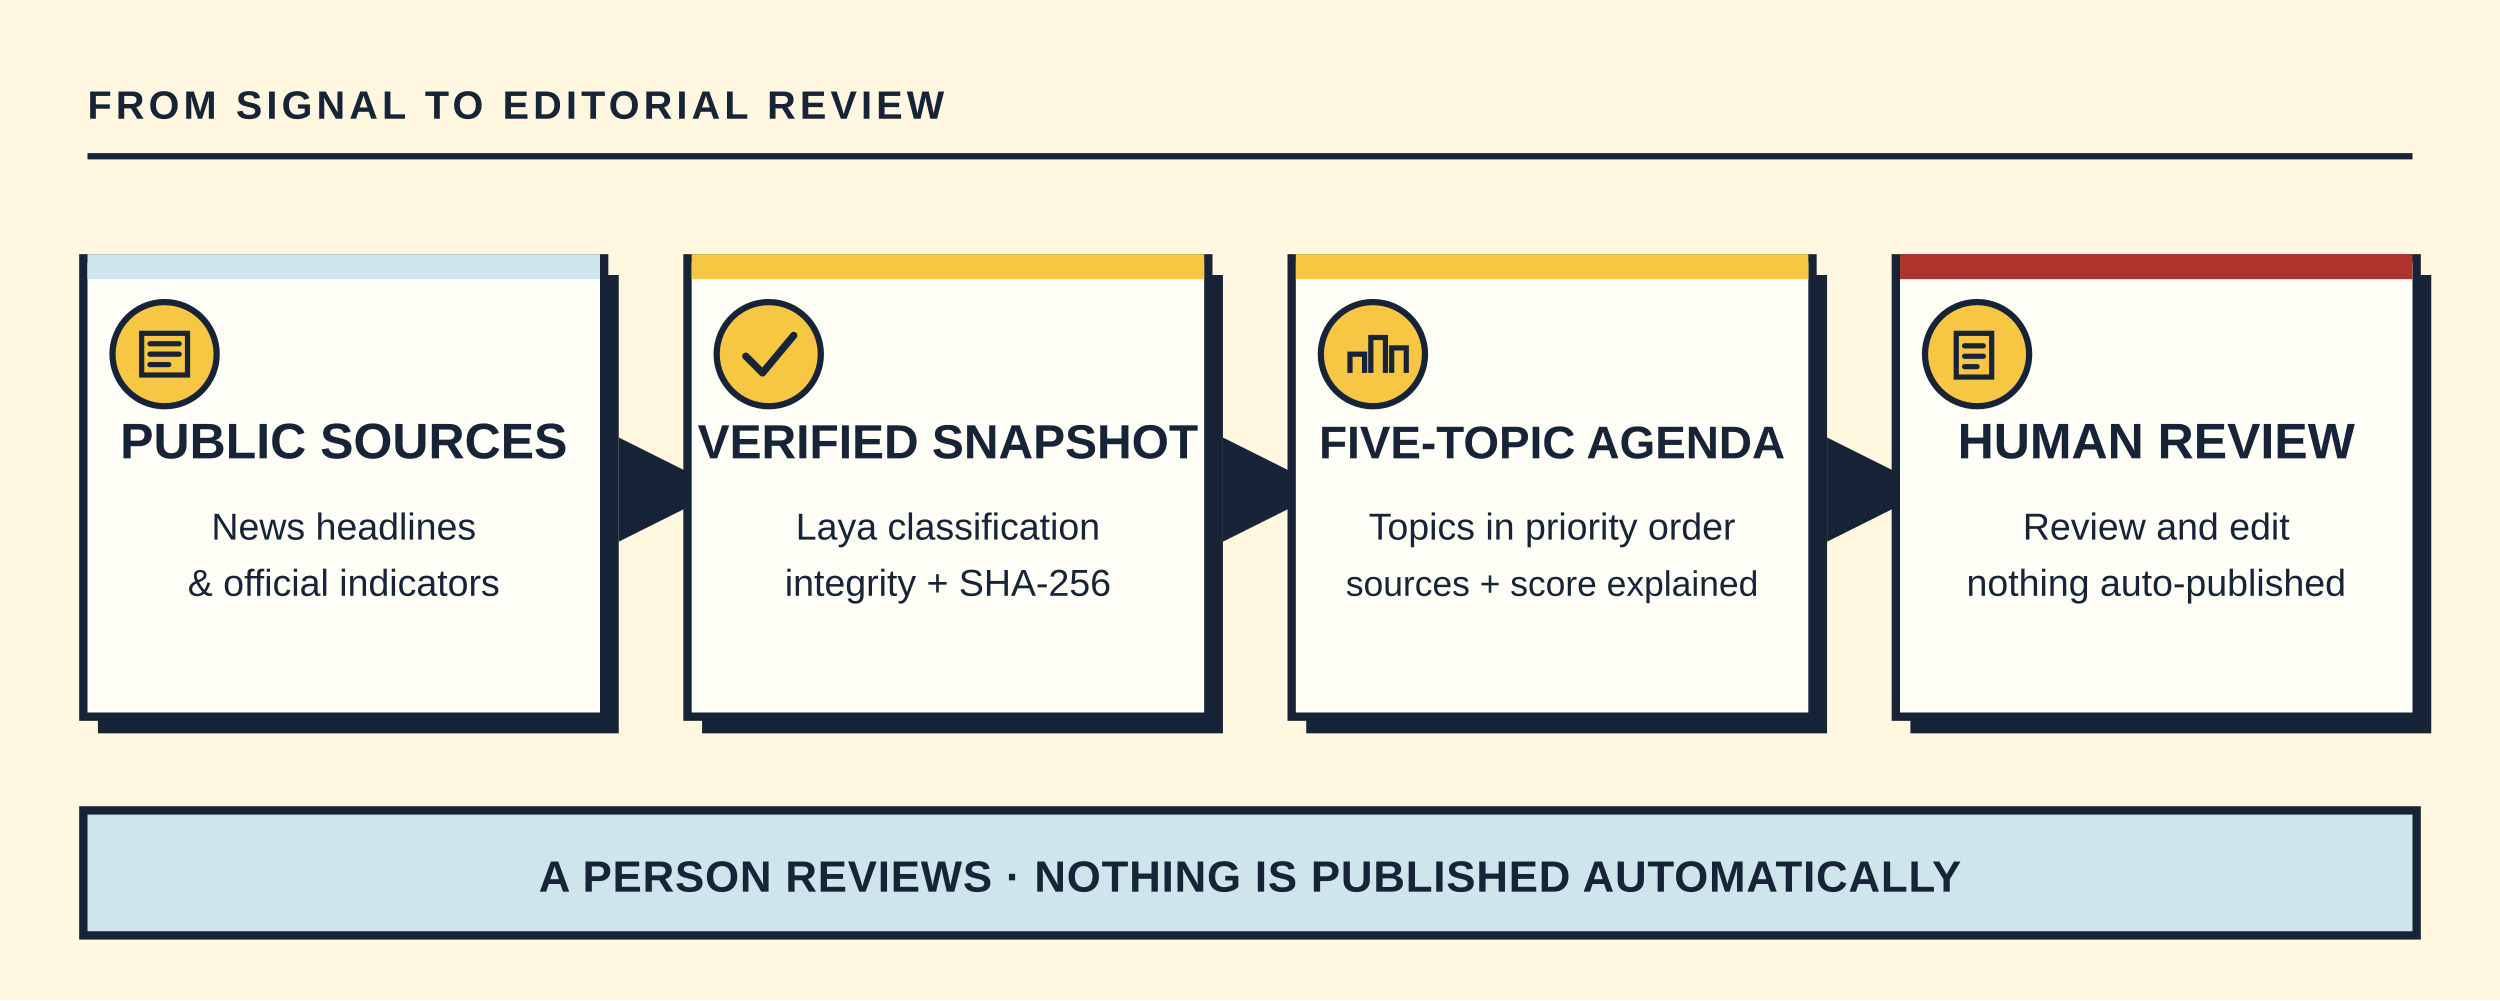
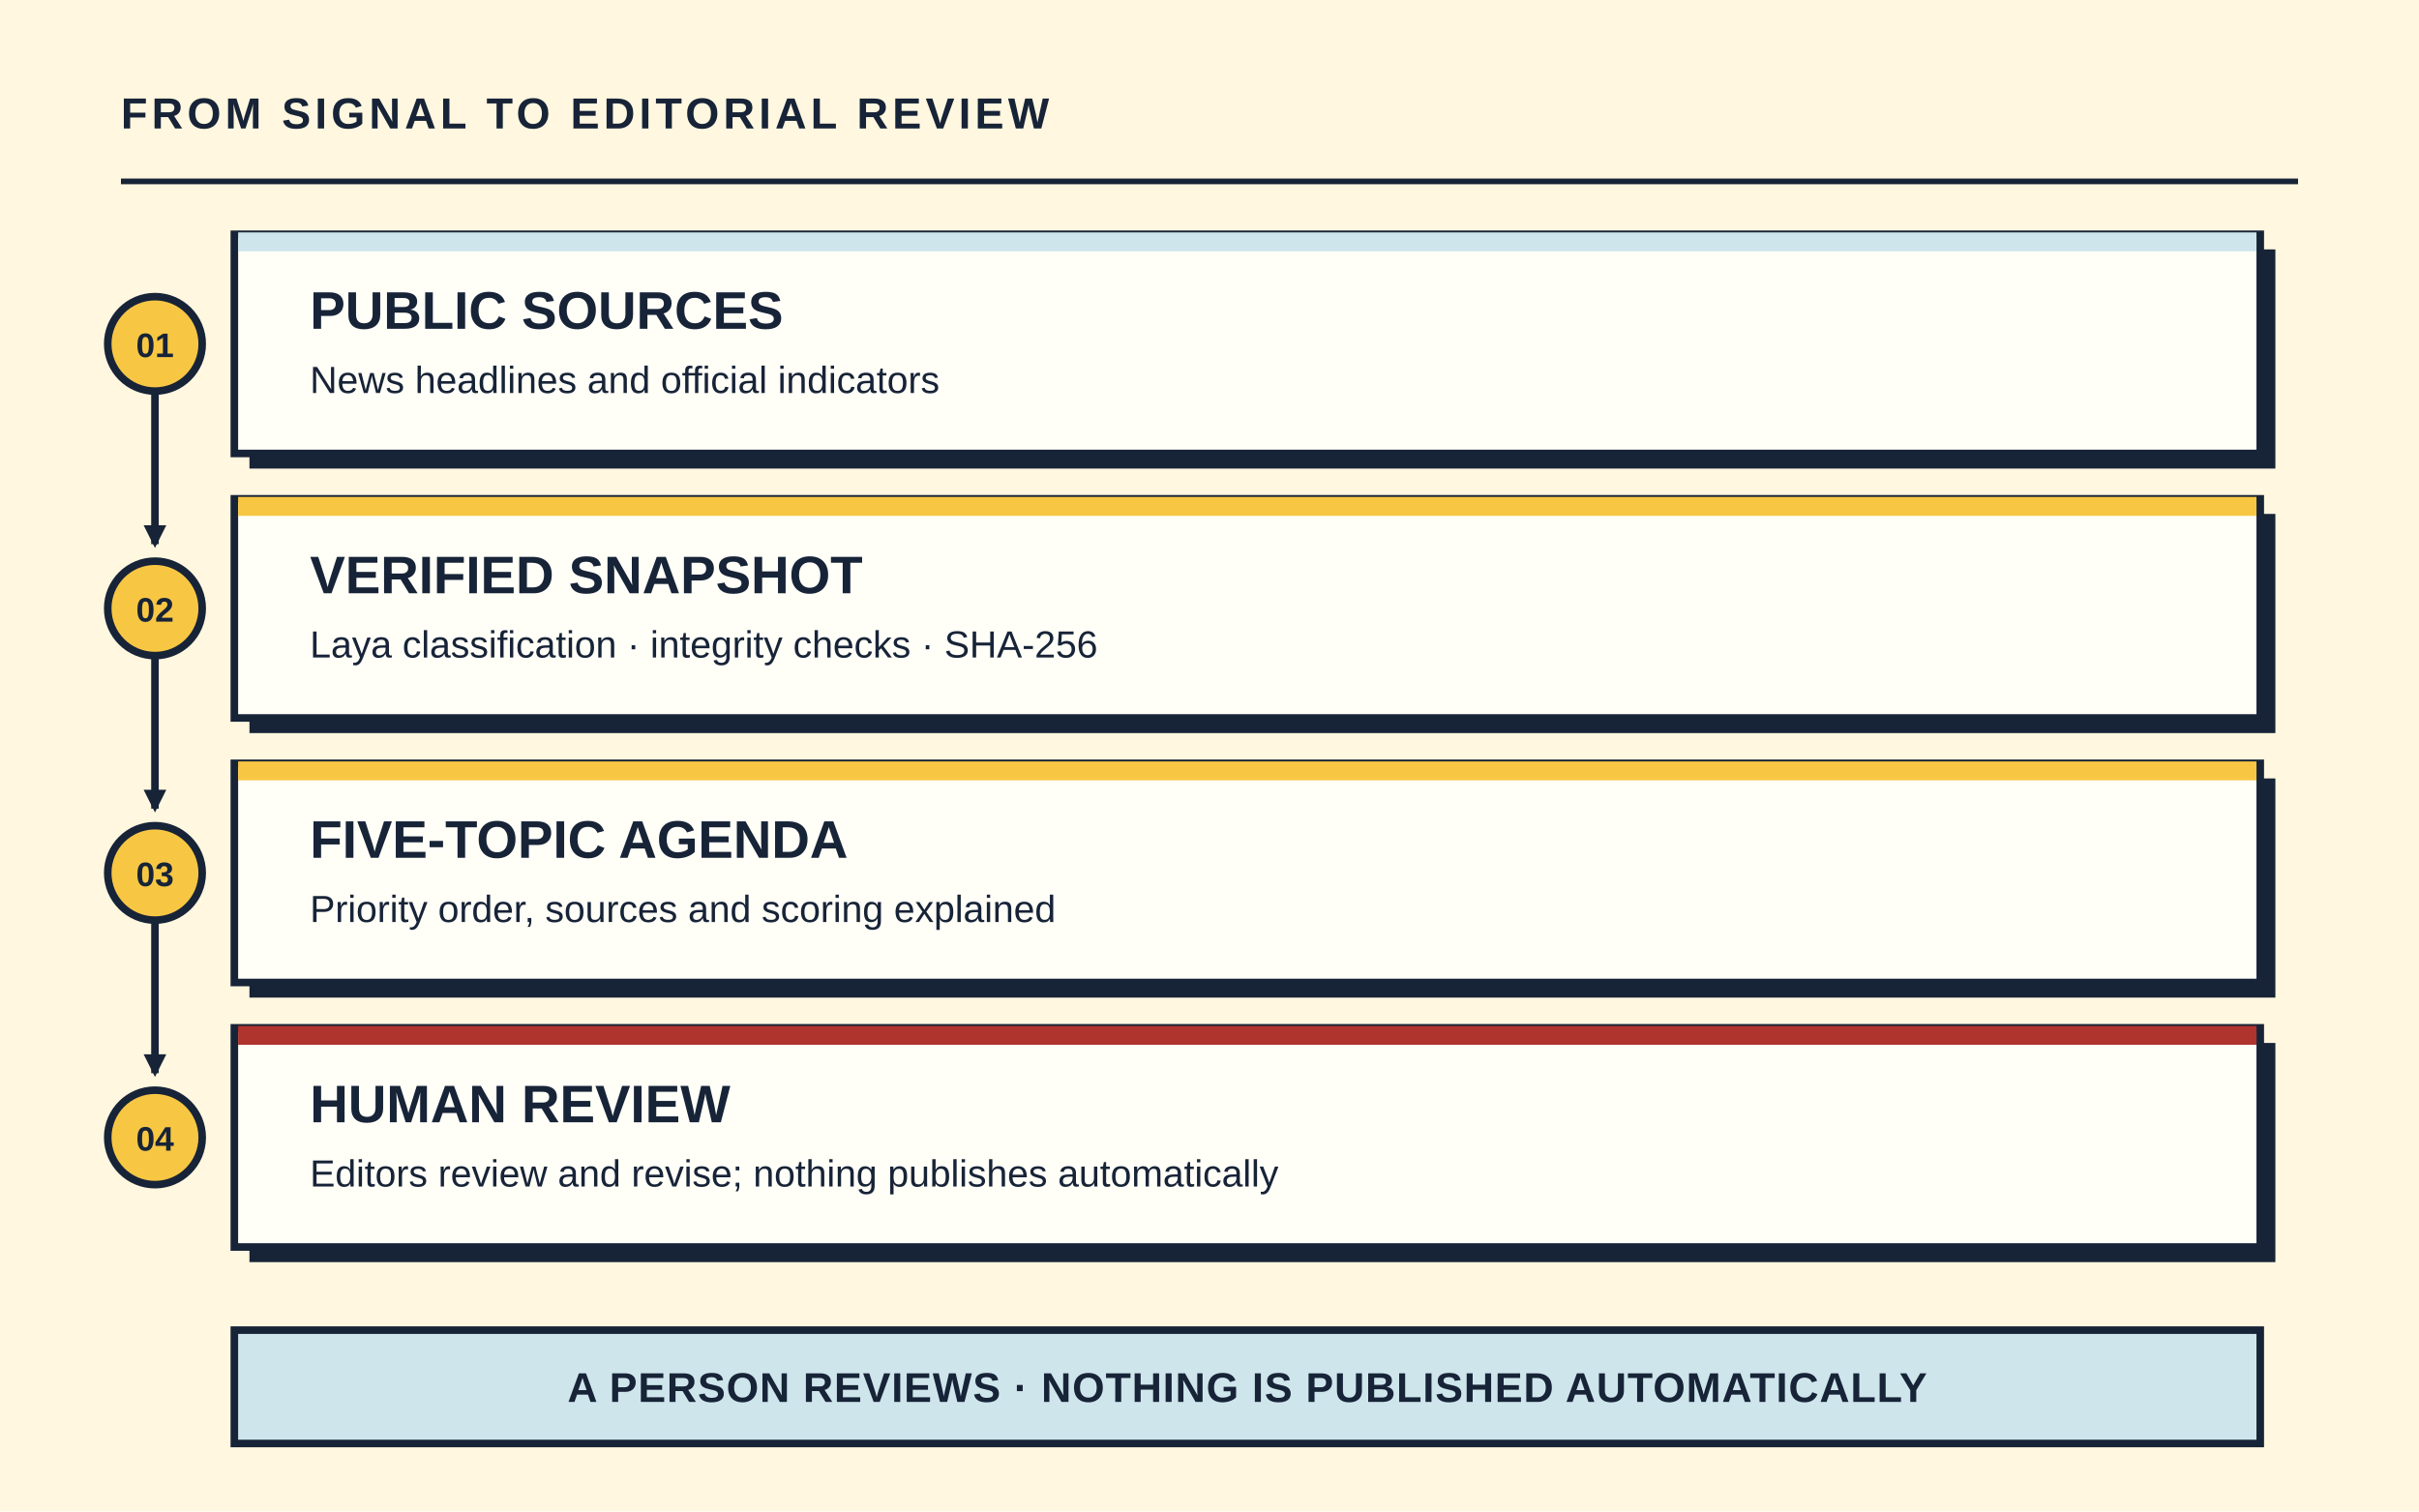
- <svg xmlns="http://www.w3.org/2000/svg" viewBox="0 0 1200 480" role="img" aria-labelledby="title desc">
+ <svg xmlns="http://www.w3.org/2000/svg" viewBox="0 0 1280 800" role="img" aria-labelledby="title desc">
  <defs>
-     <marker id="arrow" markerWidth="10" markerHeight="10" refX="8" refY="5" orient="auto">
-       <path d="M0 0 10 5 0 10Z" fill="#172337" />
+     <marker id="arrow" markerWidth="12" markerHeight="12" refX="10" refY="6" orient="auto" markerUnits="userSpaceOnUse">
+       <path d="M0 0 12 6 0 12Z" fill="#172337" />
    </marker>
  </defs>
-   <rect width="1200" height="480" fill="#FFF7DF" />
-   <text x="42" y="57" fill="#172337" font-family="Arial, sans-serif" font-size="19" font-weight="800" letter-spacing="2">FROM SIGNAL TO EDITORIAL REVIEW</text>
-   <path d="M42 75H1158" stroke="#172337" stroke-width="3" />
-   <g font-family="Arial, sans-serif" fill="#172337">
+   <rect width="1280" height="800" fill="#FFF7DF" />
+   <text x="64" y="68" fill="#172337" font-family="Arial, Helvetica, sans-serif" font-size="23" font-weight="800" letter-spacing="2.2">FROM SIGNAL TO EDITORIAL REVIEW</text>
+   <path d="M64 96H1216" stroke="#172337" stroke-width="3" />
+   <g fill="none" stroke="#172337" stroke-width="4" marker-end="url(#arrow)">
+     <path d="M82 208V288" />
+     <path d="M82 348V428" />
+     <path d="M82 488V568" />
+   </g>
+   <g font-family="Arial, Helvetica, sans-serif" fill="#172337">
    <g>
-       <rect x="47" y="132" width="250" height="220" fill="#172337" />
-       <rect x="40" y="124" width="250" height="220" fill="#FFFEF7" stroke="#172337" stroke-width="4" />
-       <path d="M42 128H288" stroke="#CEE5EC" stroke-width="12" />
-       <circle cx="79" cy="170" r="25" fill="#F7C744" stroke="#172337" stroke-width="3" />
-       <path d="M68 160h22v20H68zM72 165h14M72 170h14M72 175h9" fill="none" stroke="#172337" stroke-width="2.5" stroke-linecap="round" />
-       <text x="165" y="220" text-anchor="middle" font-size="24" font-weight="800">PUBLIC SOURCES</text>
-       <text x="165" y="259" text-anchor="middle" font-size="18">News headlines</text>
-       <text x="165" y="286" text-anchor="middle" font-size="18">&amp; official indicators</text>
+       <rect x="132" y="132" width="1072" height="116" fill="#172337" />
+       <rect x="124" y="124" width="1072" height="116" fill="#FFFEF7" stroke="#172337" stroke-width="4" />
+       <path d="M126 128H1194" stroke="#CEE5EC" stroke-width="10" />
+       <circle cx="82" cy="182" r="25" fill="#F7C744" stroke="#172337" stroke-width="4" />
+       <text x="82" y="189" text-anchor="middle" font-size="18" font-weight="800">01</text>
+       <text x="164" y="174" font-size="28" font-weight="800">PUBLIC SOURCES</text>
+       <text x="164" y="208" font-size="20">News headlines and official indicators</text>
    </g>
-     <path d="M302 235h35" fill="none" stroke="#172337" stroke-width="5" marker-end="url(#arrow)" />
    <g>
-       <rect x="337" y="132" width="250" height="220" fill="#172337" />
-       <rect x="330" y="124" width="250" height="220" fill="#FFFEF7" stroke="#172337" stroke-width="4" />
-       <path d="M332 128H578" stroke="#F7C744" stroke-width="12" />
-       <circle cx="369" cy="170" r="25" fill="#F7C744" stroke="#172337" stroke-width="3" />
-       <path d="M358 171l8 8 15-18" fill="none" stroke="#172337" stroke-width="3.5" stroke-linecap="round" stroke-linejoin="round" />
-       <text x="455" y="220" text-anchor="middle" font-size="23" font-weight="800">VERIFIED SNAPSHOT</text>
-       <text x="455" y="259" text-anchor="middle" font-size="18">Laya classification</text>
-       <text x="455" y="286" text-anchor="middle" font-size="18">integrity + SHA-256</text>
+       <rect x="132" y="272" width="1072" height="116" fill="#172337" />
+       <rect x="124" y="264" width="1072" height="116" fill="#FFFEF7" stroke="#172337" stroke-width="4" />
+       <path d="M126 268H1194" stroke="#F7C744" stroke-width="10" />
+       <circle cx="82" cy="322" r="25" fill="#F7C744" stroke="#172337" stroke-width="4" />
+       <text x="82" y="329" text-anchor="middle" font-size="18" font-weight="800">02</text>
+       <text x="164" y="314" font-size="28" font-weight="800">VERIFIED SNAPSHOT</text>
+       <text x="164" y="348" font-size="20">Laya classification · integrity checks · SHA-256</text>
    </g>
-     <path d="M592 235h35" fill="none" stroke="#172337" stroke-width="5" marker-end="url(#arrow)" />
    <g>
-       <rect x="627" y="132" width="250" height="220" fill="#172337" />
-       <rect x="620" y="124" width="250" height="220" fill="#FFFEF7" stroke="#172337" stroke-width="4" />
-       <path d="M622 128H868" stroke="#F7C744" stroke-width="12" />
-       <circle cx="659" cy="170" r="25" fill="#F7C744" stroke="#172337" stroke-width="3" />
-       <path d="M648 179v-9h7v9M658 179v-17h7v17M668 179v-12h7v12" fill="none" stroke="#172337" stroke-width="2.5" />
-       <text x="745" y="220" text-anchor="middle" font-size="22" font-weight="800">FIVE-TOPIC AGENDA</text>
-       <text x="745" y="259" text-anchor="middle" font-size="18">Topics in priority order</text>
-       <text x="745" y="286" text-anchor="middle" font-size="17">sources + score explained</text>
+       <rect x="132" y="412" width="1072" height="116" fill="#172337" />
+       <rect x="124" y="404" width="1072" height="116" fill="#FFFEF7" stroke="#172337" stroke-width="4" />
+       <path d="M126 408H1194" stroke="#F7C744" stroke-width="10" />
+       <circle cx="82" cy="462" r="25" fill="#F7C744" stroke="#172337" stroke-width="4" />
+       <text x="82" y="469" text-anchor="middle" font-size="18" font-weight="800">03</text>
+       <text x="164" y="454" font-size="28" font-weight="800">FIVE-TOPIC AGENDA</text>
+       <text x="164" y="488" font-size="20">Priority order, sources and scoring explained</text>
    </g>
-     <path d="M882 235h35" fill="none" stroke="#172337" stroke-width="5" marker-end="url(#arrow)" />
    <g>
-       <rect x="917" y="132" width="250" height="220" fill="#172337" />
-       <rect x="910" y="124" width="250" height="220" fill="#FFFEF7" stroke="#172337" stroke-width="4" />
-       <path d="M912 128H1158" stroke="#AE342D" stroke-width="12" />
-       <circle cx="949" cy="170" r="25" fill="#F7C744" stroke="#172337" stroke-width="3" />
-       <path d="M939 160h17v21h-17zM943 166h9M943 171h9M943 176h6" fill="none" stroke="#172337" stroke-width="2.5" stroke-linecap="round" />
-       <text x="1035" y="220" text-anchor="middle" font-size="24" font-weight="800">HUMAN REVIEW</text>
-       <text x="1035" y="259" text-anchor="middle" font-size="18">Review and edit</text>
-       <text x="1035" y="286" text-anchor="middle" font-size="18">nothing auto-published</text>
+       <rect x="132" y="552" width="1072" height="116" fill="#172337" />
+       <rect x="124" y="544" width="1072" height="116" fill="#FFFEF7" stroke="#172337" stroke-width="4" />
+       <path d="M126 548H1194" stroke="#AE342D" stroke-width="10" />
+       <circle cx="82" cy="602" r="25" fill="#F7C744" stroke="#172337" stroke-width="4" />
+       <text x="82" y="609" text-anchor="middle" font-size="18" font-weight="800">04</text>
+       <text x="164" y="594" font-size="28" font-weight="800">HUMAN REVIEW</text>
+       <text x="164" y="628" font-size="20">Editors review and revise; nothing publishes automatically</text>
    </g>
  </g>
-   <path d="M40 389H1160V449H40Z" fill="#CEE5EC" stroke="#172337" stroke-width="4" />
-   <text x="600" y="428" text-anchor="middle" fill="#172337" font-family="Arial, sans-serif" font-size="21" font-weight="800" letter-spacing=".4">A PERSON REVIEWS · NOTHING IS PUBLISHED AUTOMATICALLY</text>
+   <path d="M124 704H1196V764H124Z" fill="#CEE5EC" stroke="#172337" stroke-width="4" />
+   <text x="660" y="742" text-anchor="middle" fill="#172337" font-family="Arial, Helvetica, sans-serif" font-size="22" font-weight="800" letter-spacing=".5">A PERSON REVIEWS · NOTHING IS PUBLISHED AUTOMATICALLY</text>
</svg>
